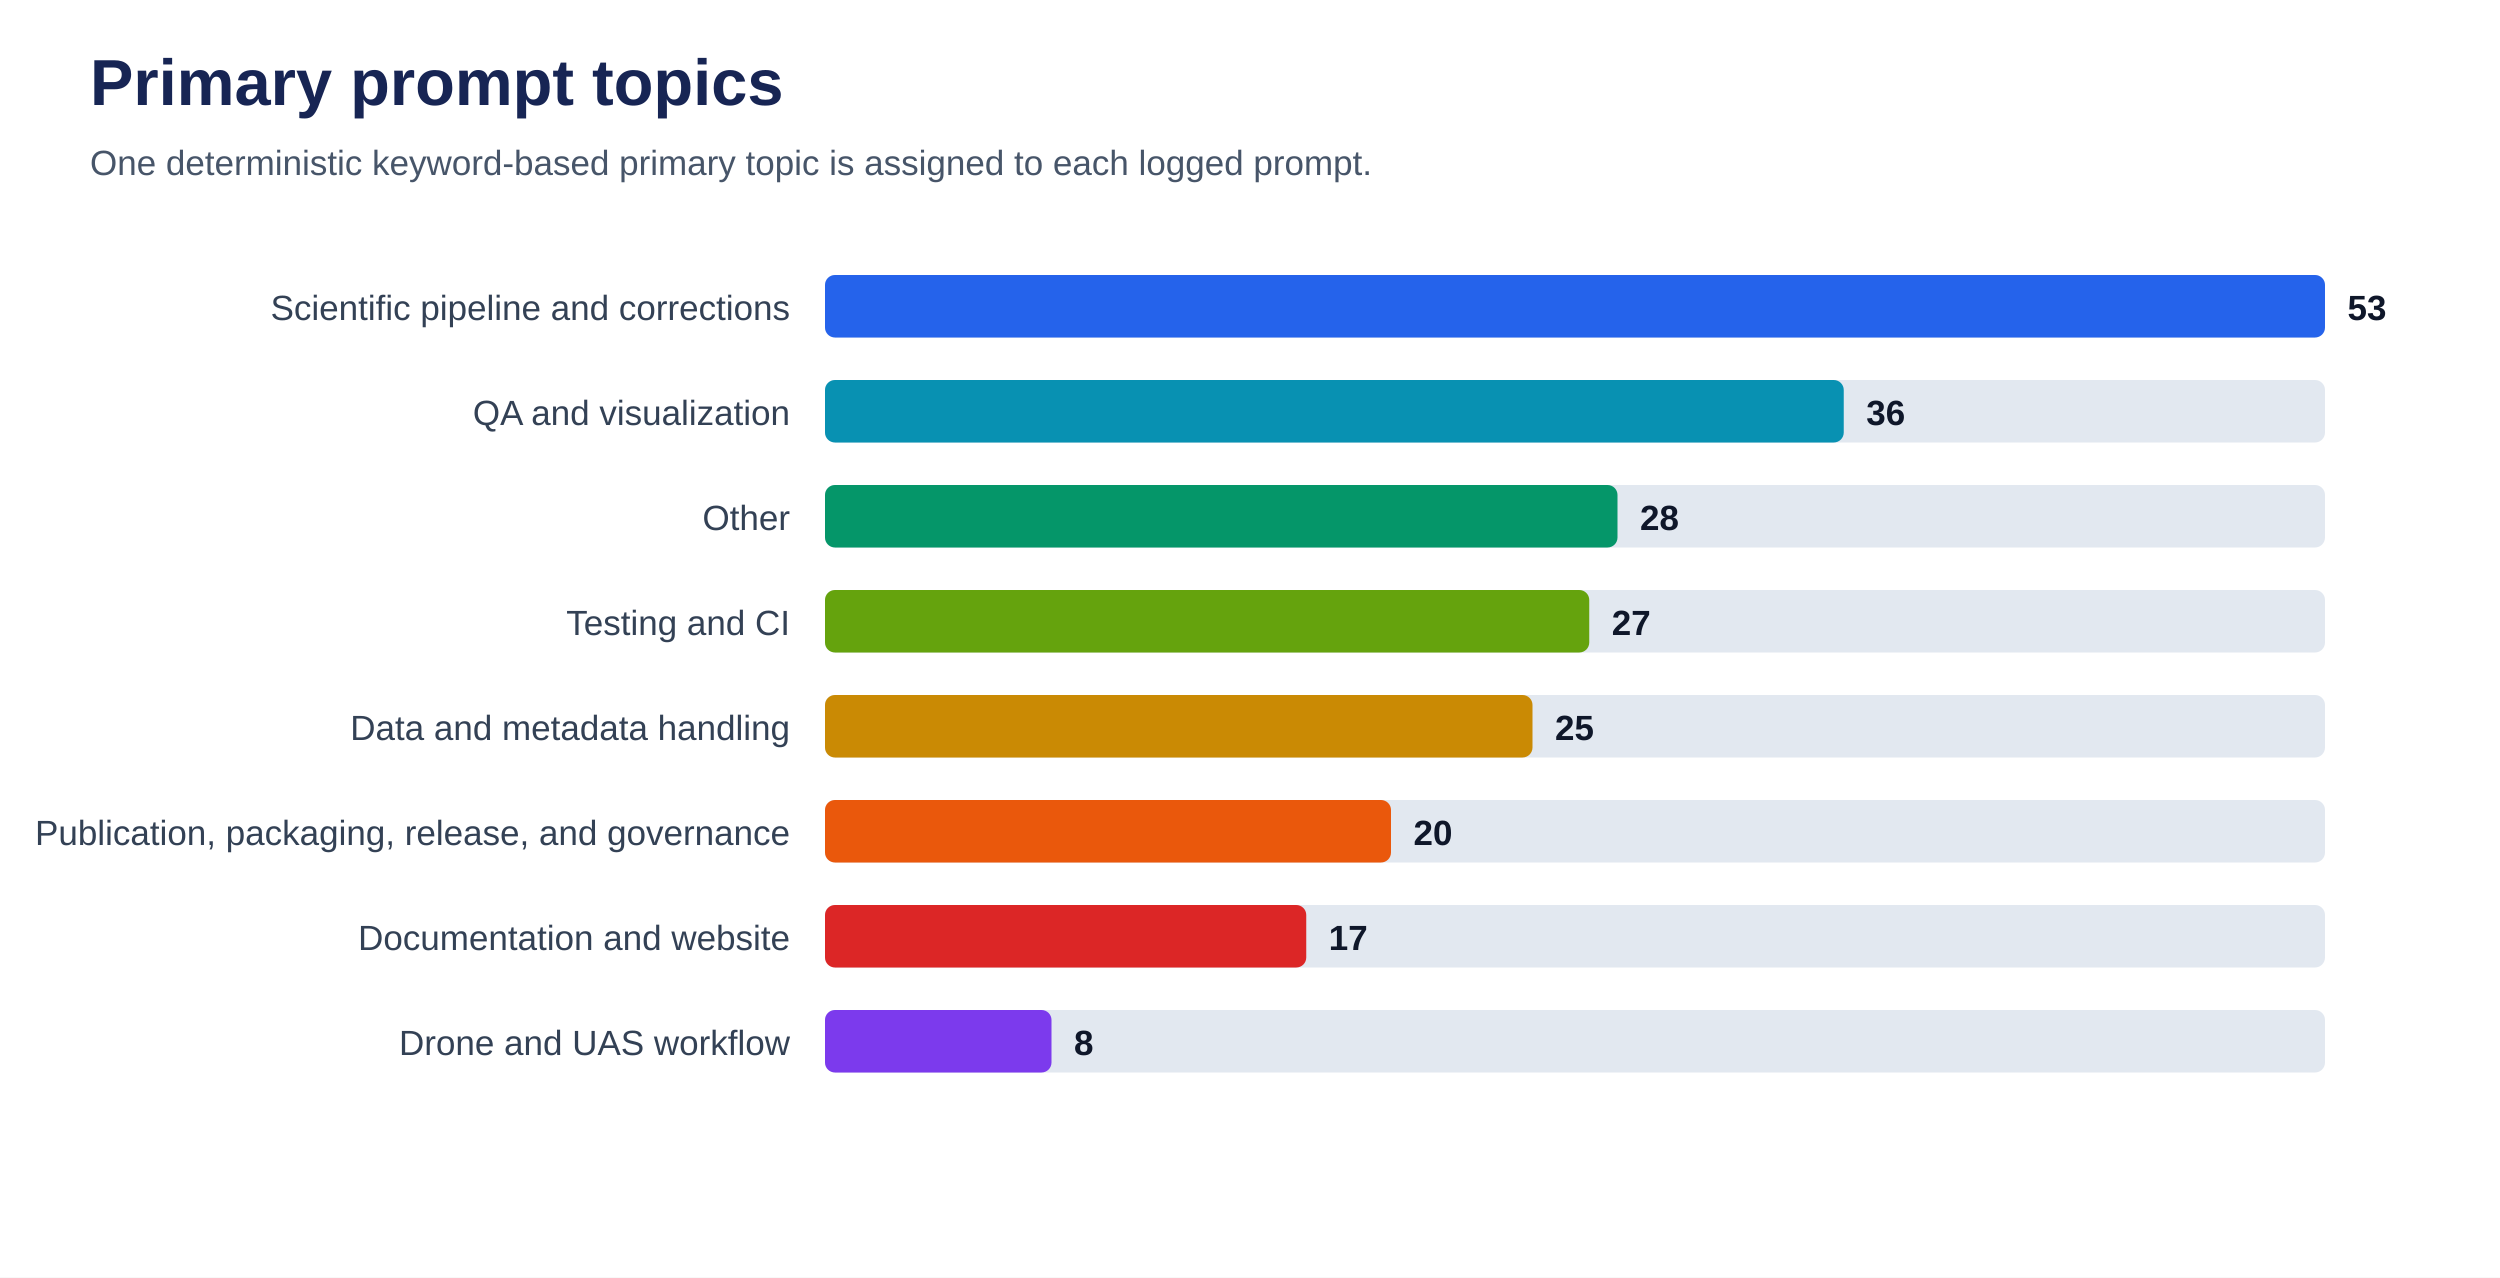
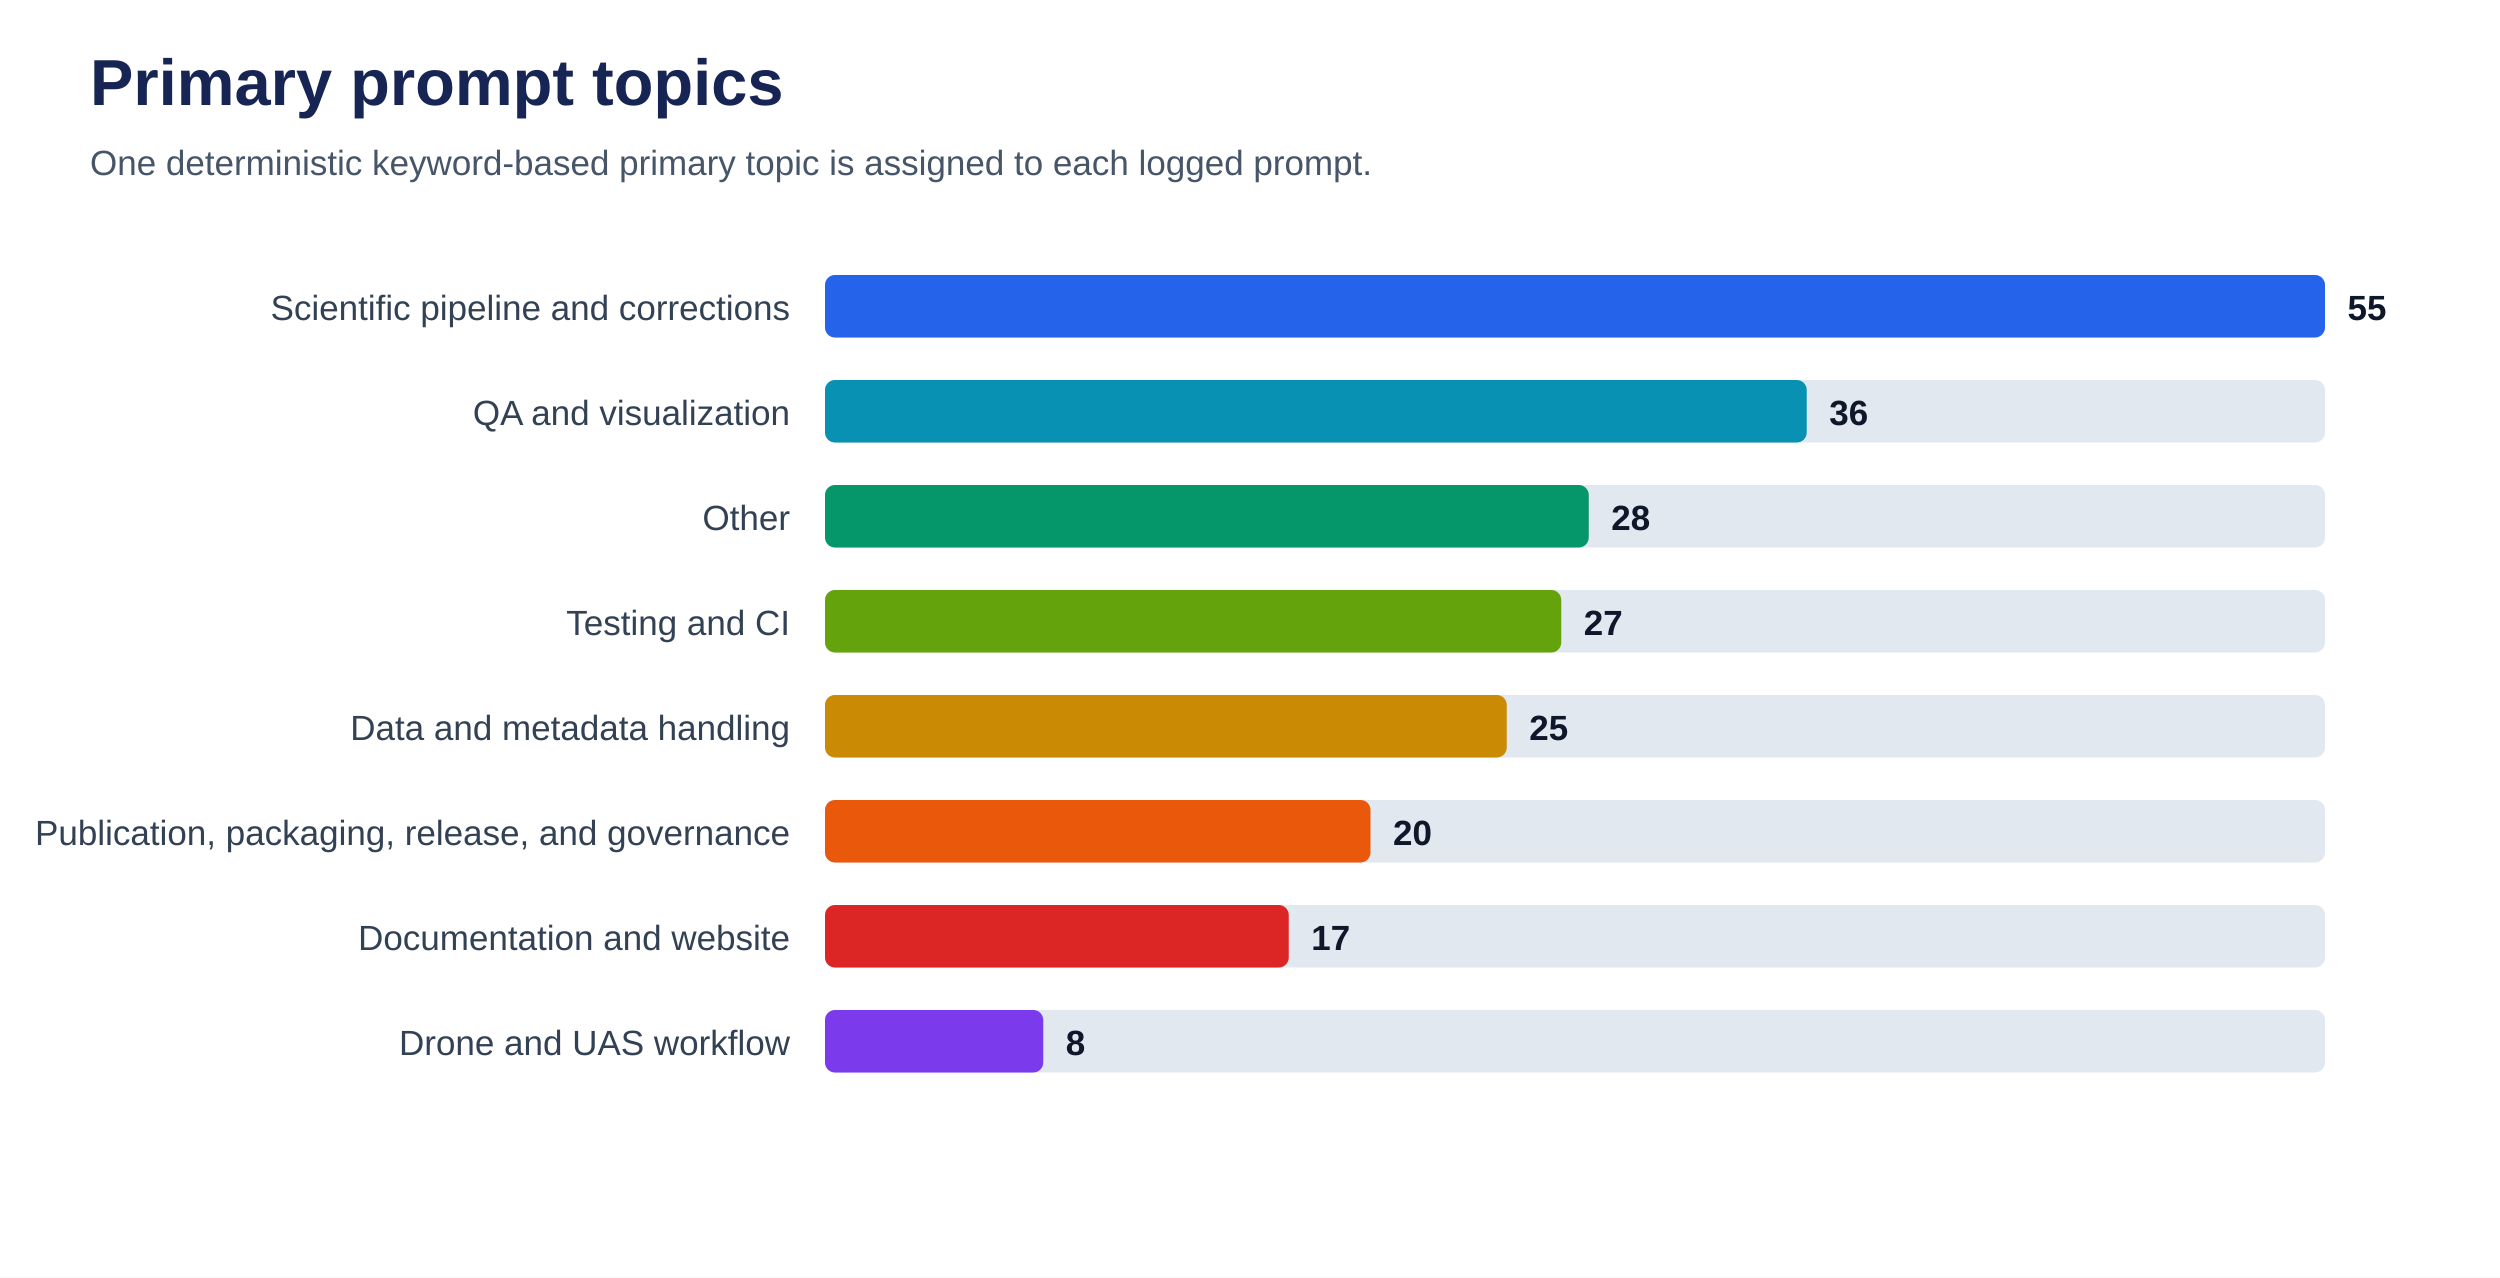
<svg xmlns="http://www.w3.org/2000/svg" viewBox="0 0 1000 511" role="img" aria-labelledby="title desc">
  <rect width="100%" height="100%" fill="#ffffff" />
  <text x="36" y="42" font-family="Arial, sans-serif" font-size="26" font-weight="700" fill="#172554">Primary prompt topics</text>
  <text x="36" y="70" font-family="Arial, sans-serif" font-size="14" fill="#475569">One deterministic keyword-based primary topic is assigned to each logged prompt.</text>
  <text x="316" y="128" text-anchor="end" font-family="Arial, sans-serif" font-size="14" fill="#334155">Scientific pipeline and corrections</text>
  <rect x="330" y="110" width="600" height="25" rx="4" fill="#e2e8f0" />
  <rect x="330" y="110" width="600.0" height="25" rx="4" fill="#2563eb" />
-   <text x="939.0" y="128" font-family="Arial, sans-serif" font-size="14" font-weight="700" fill="#0f172a">53</text>
+   <text x="939.0" y="128" font-family="Arial, sans-serif" font-size="14" font-weight="700" fill="#0f172a">55</text>
  <text x="316" y="170" text-anchor="end" font-family="Arial, sans-serif" font-size="14" fill="#334155">QA and visualization</text>
  <rect x="330" y="152" width="600" height="25" rx="4" fill="#e2e8f0" />
-   <rect x="330" y="152" width="407.5" height="25" rx="4" fill="#0891b2" />
-   <text x="746.5" y="170" font-family="Arial, sans-serif" font-size="14" font-weight="700" fill="#0f172a">36</text>
+   <rect x="330" y="152" width="392.7" height="25" rx="4" fill="#0891b2" />
+   <text x="731.7" y="170" font-family="Arial, sans-serif" font-size="14" font-weight="700" fill="#0f172a">36</text>
  <text x="316" y="212" text-anchor="end" font-family="Arial, sans-serif" font-size="14" fill="#334155">Other</text>
  <rect x="330" y="194" width="600" height="25" rx="4" fill="#e2e8f0" />
-   <rect x="330" y="194" width="317.0" height="25" rx="4" fill="#059669" />
-   <text x="656.0" y="212" font-family="Arial, sans-serif" font-size="14" font-weight="700" fill="#0f172a">28</text>
+   <rect x="330" y="194" width="305.5" height="25" rx="4" fill="#059669" />
+   <text x="644.5" y="212" font-family="Arial, sans-serif" font-size="14" font-weight="700" fill="#0f172a">28</text>
  <text x="316" y="254" text-anchor="end" font-family="Arial, sans-serif" font-size="14" fill="#334155">Testing and CI</text>
  <rect x="330" y="236" width="600" height="25" rx="4" fill="#e2e8f0" />
-   <rect x="330" y="236" width="305.7" height="25" rx="4" fill="#65a30d" />
-   <text x="644.7" y="254" font-family="Arial, sans-serif" font-size="14" font-weight="700" fill="#0f172a">27</text>
+   <rect x="330" y="236" width="294.5" height="25" rx="4" fill="#65a30d" />
+   <text x="633.5" y="254" font-family="Arial, sans-serif" font-size="14" font-weight="700" fill="#0f172a">27</text>
  <text x="316" y="296" text-anchor="end" font-family="Arial, sans-serif" font-size="14" fill="#334155">Data and metadata handling</text>
  <rect x="330" y="278" width="600" height="25" rx="4" fill="#e2e8f0" />
-   <rect x="330" y="278" width="283.0" height="25" rx="4" fill="#ca8a04" />
-   <text x="622.0" y="296" font-family="Arial, sans-serif" font-size="14" font-weight="700" fill="#0f172a">25</text>
+   <rect x="330" y="278" width="272.7" height="25" rx="4" fill="#ca8a04" />
+   <text x="611.7" y="296" font-family="Arial, sans-serif" font-size="14" font-weight="700" fill="#0f172a">25</text>
  <text x="316" y="338" text-anchor="end" font-family="Arial, sans-serif" font-size="14" fill="#334155">Publication, packaging, release, and governance</text>
  <rect x="330" y="320" width="600" height="25" rx="4" fill="#e2e8f0" />
-   <rect x="330" y="320" width="226.4" height="25" rx="4" fill="#ea580c" />
-   <text x="565.4" y="338" font-family="Arial, sans-serif" font-size="14" font-weight="700" fill="#0f172a">20</text>
+   <rect x="330" y="320" width="218.2" height="25" rx="4" fill="#ea580c" />
+   <text x="557.2" y="338" font-family="Arial, sans-serif" font-size="14" font-weight="700" fill="#0f172a">20</text>
  <text x="316" y="380" text-anchor="end" font-family="Arial, sans-serif" font-size="14" fill="#334155">Documentation and website</text>
  <rect x="330" y="362" width="600" height="25" rx="4" fill="#e2e8f0" />
-   <rect x="330" y="362" width="192.5" height="25" rx="4" fill="#dc2626" />
-   <text x="531.5" y="380" font-family="Arial, sans-serif" font-size="14" font-weight="700" fill="#0f172a">17</text>
+   <rect x="330" y="362" width="185.5" height="25" rx="4" fill="#dc2626" />
+   <text x="524.5" y="380" font-family="Arial, sans-serif" font-size="14" font-weight="700" fill="#0f172a">17</text>
  <text x="316" y="422" text-anchor="end" font-family="Arial, sans-serif" font-size="14" fill="#334155">Drone and UAS workflow</text>
  <rect x="330" y="404" width="600" height="25" rx="4" fill="#e2e8f0" />
-   <rect x="330" y="404" width="90.6" height="25" rx="4" fill="#7c3aed" />
-   <text x="429.6" y="422" font-family="Arial, sans-serif" font-size="14" font-weight="700" fill="#0f172a">8</text>
+   <rect x="330" y="404" width="87.3" height="25" rx="4" fill="#7c3aed" />
+   <text x="426.3" y="422" font-family="Arial, sans-serif" font-size="14" font-weight="700" fill="#0f172a">8</text>
</svg>
